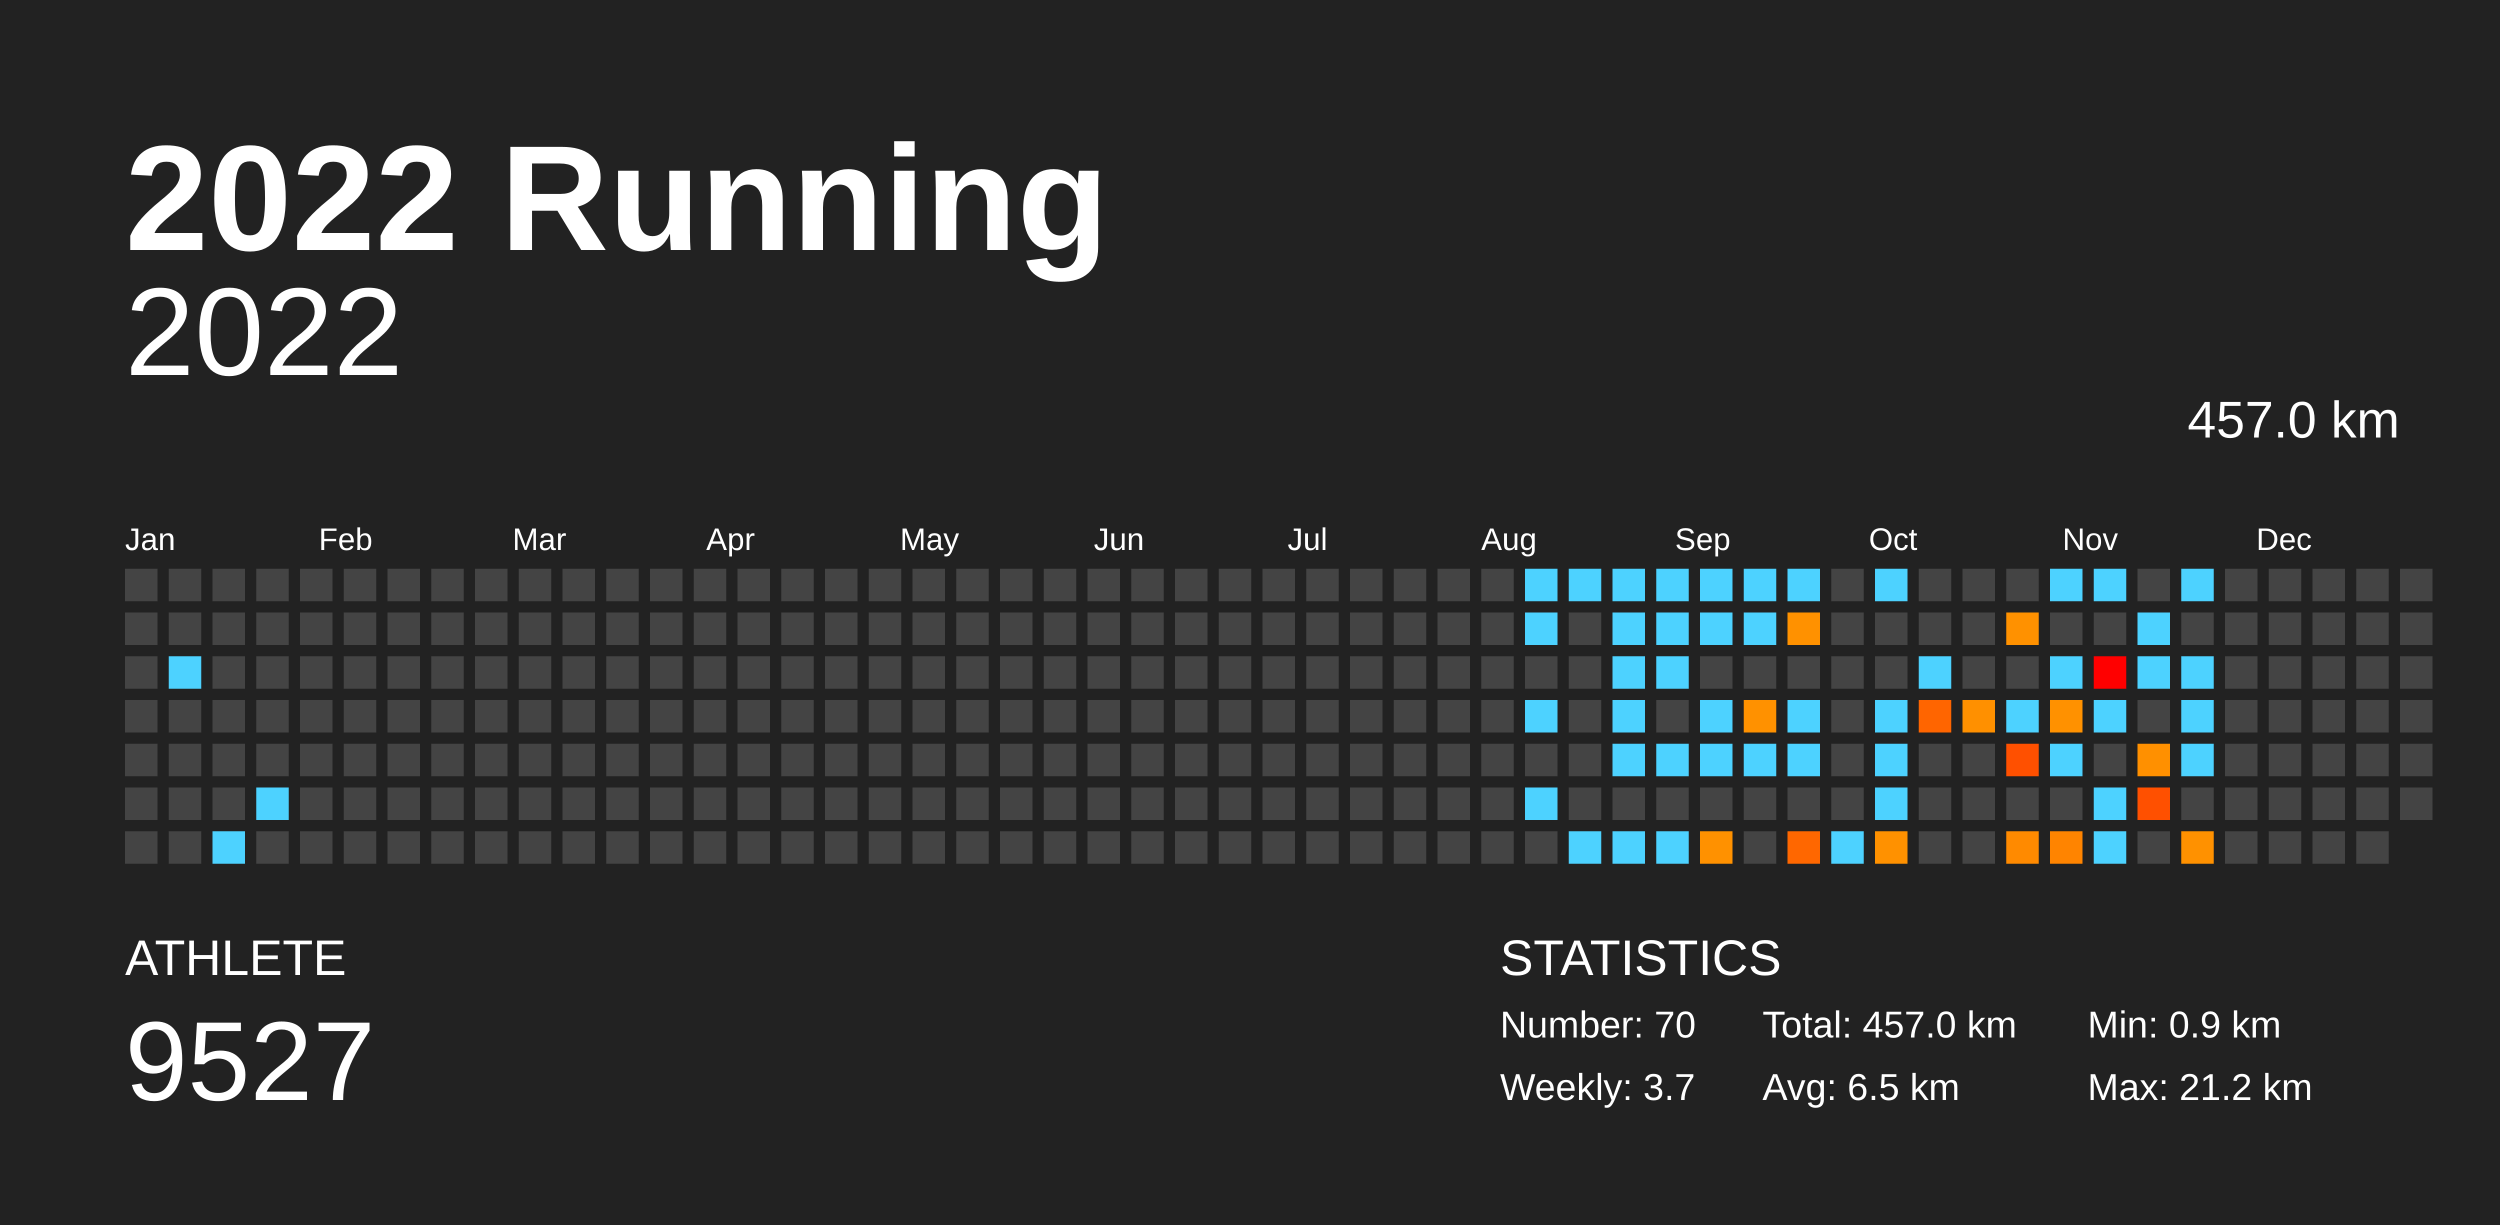
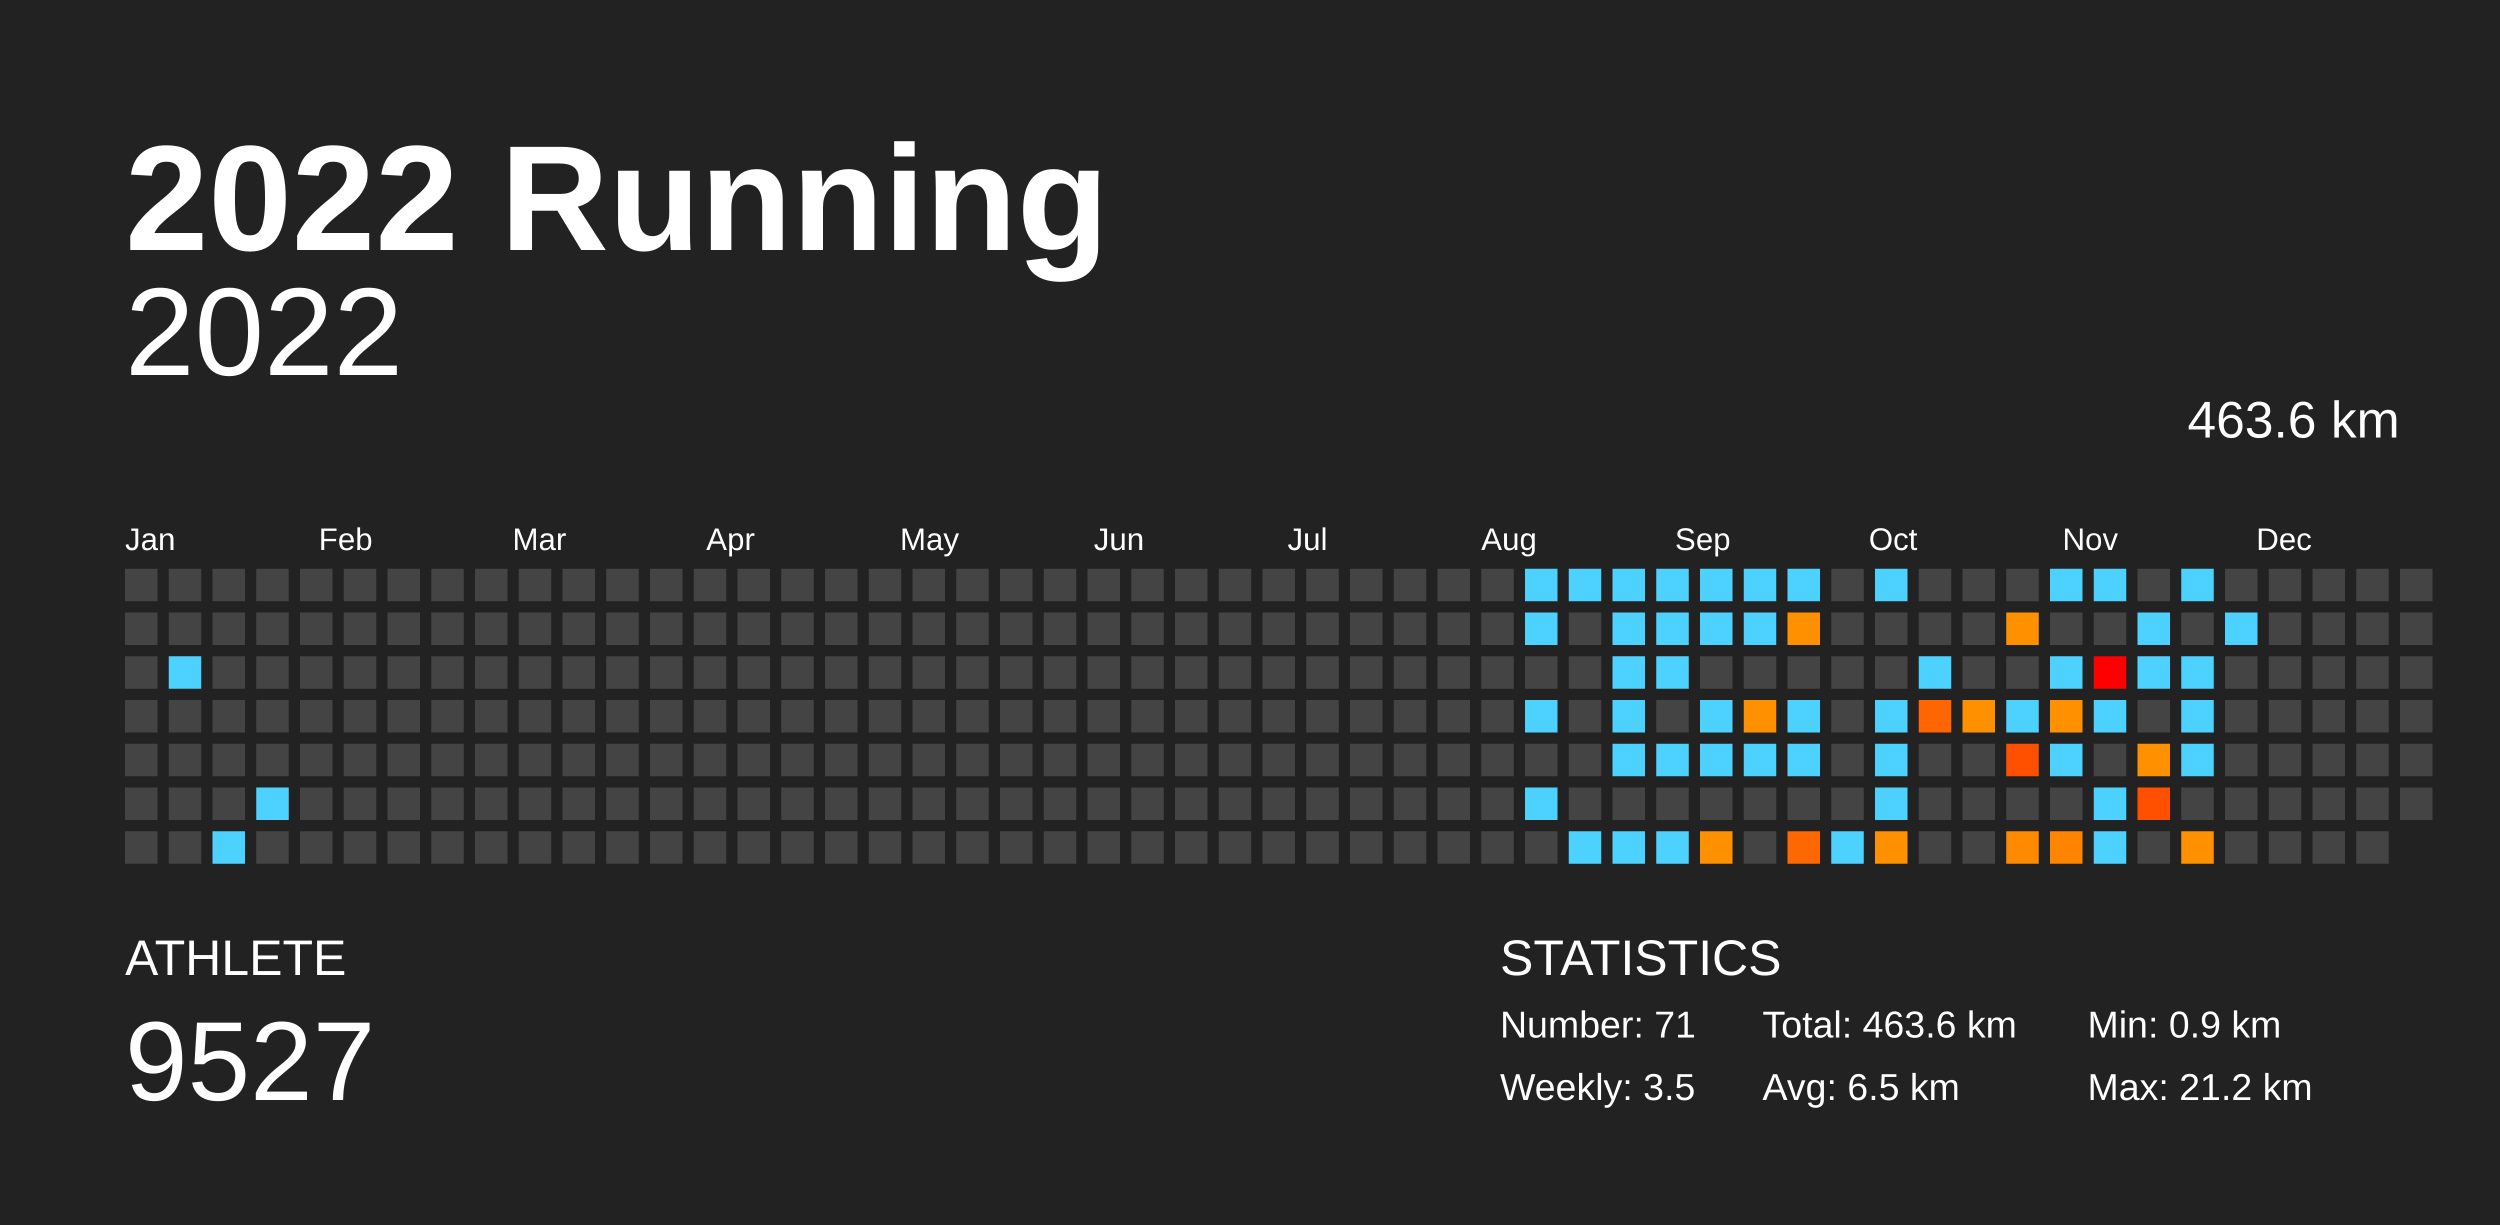
<svg xmlns="http://www.w3.org/2000/svg" baseProfile="full" height="98mm" version="1.1" viewBox="0,0,200,98" width="200mm">
  <defs />
  <rect fill="#222222" height="98" width="200" x="0" y="0" />
  <text fill="#FFFFFF" style="font-size:12px; font-family:Arial; font-weight:bold;" x="10" y="20">2022 Running</text>
  <text fill="#FFFFFF" style="font-size:4px; font-family:Arial" x="10" y="78">ATHLETE</text>
  <text fill="#FFFFFF" style="font-size:9px; font-family:Arial" x="10" y="88">9527</text>
  <text fill="#FFFFFF" style="font-size:4px; font-family:Arial" x="120" y="78">STATISTICS</text>
-   <text fill="#FFFFFF" style="font-size:3px; font-family:Arial" x="120" y="83">Number: 70</text>
-   <text fill="#FFFFFF" style="font-size:3px; font-family:Arial" x="120" y="88">Weekly: 3.7</text>
-   <text fill="#FFFFFF" style="font-size:3px; font-family:Arial" x="141" y="83">Total: 457.0 km</text>
+   <text fill="#FFFFFF" style="font-size:3px; font-family:Arial" x="120" y="83">Number: 71</text>
+   <text fill="#FFFFFF" style="font-size:3px; font-family:Arial" x="120" y="88">Weekly: 3.5</text>
+   <text fill="#FFFFFF" style="font-size:3px; font-family:Arial" x="141" y="83">Total: 463.6 km</text>
  <text fill="#FFFFFF" style="font-size:3px; font-family:Arial" x="141" y="88">Avg: 6.5 km</text>
  <text fill="#FFFFFF" style="font-size:3px; font-family:Arial" x="167" y="83">Min: 0.9 km</text>
  <text fill="#FFFFFF" style="font-size:3px; font-family:Arial" x="167" y="88">Max: 21.2 km</text>
  <text alignment-baseline="hanging" fill="#FFFFFF" style="font-size:10.0px; font-family:Arial;" x="10" y="30">2022</text>
-   <text alignment-baseline="hanging" fill="#FFFFFF" style="font-size:4.125px; font-family:Arial;" x="175" y="35">457.0 km</text>
+   <text alignment-baseline="hanging" fill="#FFFFFF" style="font-size:4.125px; font-family:Arial;" x="175" y="35">463.6 km</text>
  <text fill="#FFFFFF" style="font-size:2.5px; font-family:Arial" x="10.0" y="44">Jan</text>
  <text fill="#FFFFFF" style="font-size:2.5px; font-family:Arial" x="25.5" y="44">Feb</text>
  <text fill="#FFFFFF" style="font-size:2.5px; font-family:Arial" x="41.0" y="44">Mar</text>
  <text fill="#FFFFFF" style="font-size:2.5px; font-family:Arial" x="56.5" y="44">Apr</text>
  <text fill="#FFFFFF" style="font-size:2.5px; font-family:Arial" x="72.0" y="44">May</text>
  <text fill="#FFFFFF" style="font-size:2.5px; font-family:Arial" x="87.5" y="44">Jun</text>
  <text fill="#FFFFFF" style="font-size:2.5px; font-family:Arial" x="103.0" y="44">Jul</text>
  <text fill="#FFFFFF" style="font-size:2.5px; font-family:Arial" x="118.5" y="44">Aug</text>
  <text fill="#FFFFFF" style="font-size:2.5px; font-family:Arial" x="134.0" y="44">Sep</text>
  <text fill="#FFFFFF" style="font-size:2.5px; font-family:Arial" x="149.5" y="44">Oct</text>
  <text fill="#FFFFFF" style="font-size:2.5px; font-family:Arial" x="165.0" y="44">Nov</text>
  <text fill="#FFFFFF" style="font-size:2.5px; font-family:Arial" x="180.5" y="44">Dec</text>
  <rect fill="#444444" height="2.6" width="2.6" x="10.0" y="45.5" />
  <rect fill="#444444" height="2.6" width="2.6" x="10.0" y="49.0" />
  <rect fill="#444444" height="2.6" width="2.6" x="10.0" y="52.5" />
  <rect fill="#444444" height="2.6" width="2.6" x="10.0" y="56.0" />
  <rect fill="#444444" height="2.6" width="2.6" x="10.0" y="59.5" />
  <rect fill="#444444" height="2.6" width="2.6" x="10.0" y="63.0" />
  <rect fill="#444444" height="2.6" width="2.6" x="10.0" y="66.5" />
  <rect fill="#444444" height="2.6" width="2.6" x="13.5" y="45.5" />
  <rect fill="#444444" height="2.6" width="2.6" x="13.5" y="49.0" />
  <rect fill="#4dd2ff" height="2.6" width="2.6" x="13.5" y="52.5" />
  <rect fill="#444444" height="2.6" width="2.6" x="13.5" y="56.0" />
  <rect fill="#444444" height="2.6" width="2.6" x="13.5" y="59.5" />
  <rect fill="#444444" height="2.6" width="2.6" x="13.5" y="63.0" />
  <rect fill="#444444" height="2.6" width="2.6" x="13.5" y="66.5" />
  <rect fill="#444444" height="2.6" width="2.6" x="17.0" y="45.5" />
  <rect fill="#444444" height="2.6" width="2.6" x="17.0" y="49.0" />
  <rect fill="#444444" height="2.6" width="2.6" x="17.0" y="52.5" />
  <rect fill="#444444" height="2.6" width="2.6" x="17.0" y="56.0" />
  <rect fill="#444444" height="2.6" width="2.6" x="17.0" y="59.5" />
  <rect fill="#444444" height="2.6" width="2.6" x="17.0" y="63.0" />
  <rect fill="#4dd2ff" height="2.6" width="2.6" x="17.0" y="66.5" />
  <rect fill="#444444" height="2.6" width="2.6" x="20.5" y="45.5" />
  <rect fill="#444444" height="2.6" width="2.6" x="20.5" y="49.0" />
  <rect fill="#444444" height="2.6" width="2.6" x="20.5" y="52.5" />
  <rect fill="#444444" height="2.6" width="2.6" x="20.5" y="56.0" />
  <rect fill="#444444" height="2.6" width="2.6" x="20.5" y="59.5" />
  <rect fill="#4dd2ff" height="2.6" width="2.6" x="20.5" y="63.0" />
  <rect fill="#444444" height="2.6" width="2.6" x="20.5" y="66.5" />
  <rect fill="#444444" height="2.6" width="2.6" x="24.0" y="45.5" />
  <rect fill="#444444" height="2.6" width="2.6" x="24.0" y="49.0" />
  <rect fill="#444444" height="2.6" width="2.6" x="24.0" y="52.5" />
  <rect fill="#444444" height="2.6" width="2.6" x="24.0" y="56.0" />
  <rect fill="#444444" height="2.6" width="2.6" x="24.0" y="59.5" />
  <rect fill="#444444" height="2.6" width="2.6" x="24.0" y="63.0" />
  <rect fill="#444444" height="2.6" width="2.6" x="24.0" y="66.5" />
  <rect fill="#444444" height="2.6" width="2.6" x="27.5" y="45.5" />
  <rect fill="#444444" height="2.6" width="2.6" x="27.5" y="49.0" />
  <rect fill="#444444" height="2.6" width="2.6" x="27.5" y="52.5" />
  <rect fill="#444444" height="2.6" width="2.6" x="27.5" y="56.0" />
  <rect fill="#444444" height="2.6" width="2.6" x="27.5" y="59.5" />
  <rect fill="#444444" height="2.6" width="2.6" x="27.5" y="63.0" />
  <rect fill="#444444" height="2.6" width="2.6" x="27.5" y="66.5" />
  <rect fill="#444444" height="2.6" width="2.6" x="31.0" y="45.5" />
  <rect fill="#444444" height="2.6" width="2.6" x="31.0" y="49.0" />
  <rect fill="#444444" height="2.6" width="2.6" x="31.0" y="52.5" />
  <rect fill="#444444" height="2.6" width="2.6" x="31.0" y="56.0" />
  <rect fill="#444444" height="2.6" width="2.6" x="31.0" y="59.5" />
  <rect fill="#444444" height="2.6" width="2.6" x="31.0" y="63.0" />
  <rect fill="#444444" height="2.6" width="2.6" x="31.0" y="66.5" />
  <rect fill="#444444" height="2.6" width="2.6" x="34.5" y="45.5" />
  <rect fill="#444444" height="2.6" width="2.6" x="34.5" y="49.0" />
  <rect fill="#444444" height="2.6" width="2.6" x="34.5" y="52.5" />
  <rect fill="#444444" height="2.6" width="2.6" x="34.5" y="56.0" />
  <rect fill="#444444" height="2.6" width="2.6" x="34.5" y="59.5" />
  <rect fill="#444444" height="2.6" width="2.6" x="34.5" y="63.0" />
  <rect fill="#444444" height="2.6" width="2.6" x="34.5" y="66.5" />
  <rect fill="#444444" height="2.6" width="2.6" x="38.0" y="45.5" />
  <rect fill="#444444" height="2.6" width="2.6" x="38.0" y="49.0" />
  <rect fill="#444444" height="2.6" width="2.6" x="38.0" y="52.5" />
  <rect fill="#444444" height="2.6" width="2.6" x="38.0" y="56.0" />
  <rect fill="#444444" height="2.6" width="2.6" x="38.0" y="59.5" />
  <rect fill="#444444" height="2.6" width="2.6" x="38.0" y="63.0" />
  <rect fill="#444444" height="2.6" width="2.6" x="38.0" y="66.5" />
  <rect fill="#444444" height="2.6" width="2.6" x="41.5" y="45.5" />
  <rect fill="#444444" height="2.6" width="2.6" x="41.5" y="49.0" />
  <rect fill="#444444" height="2.6" width="2.6" x="41.5" y="52.5" />
  <rect fill="#444444" height="2.6" width="2.6" x="41.5" y="56.0" />
  <rect fill="#444444" height="2.6" width="2.6" x="41.5" y="59.5" />
  <rect fill="#444444" height="2.6" width="2.6" x="41.5" y="63.0" />
  <rect fill="#444444" height="2.6" width="2.6" x="41.5" y="66.5" />
  <rect fill="#444444" height="2.6" width="2.6" x="45.0" y="45.5" />
  <rect fill="#444444" height="2.6" width="2.6" x="45.0" y="49.0" />
  <rect fill="#444444" height="2.6" width="2.6" x="45.0" y="52.5" />
  <rect fill="#444444" height="2.6" width="2.6" x="45.0" y="56.0" />
  <rect fill="#444444" height="2.6" width="2.6" x="45.0" y="59.5" />
  <rect fill="#444444" height="2.6" width="2.6" x="45.0" y="63.0" />
  <rect fill="#444444" height="2.6" width="2.6" x="45.0" y="66.5" />
  <rect fill="#444444" height="2.6" width="2.6" x="48.5" y="45.5" />
  <rect fill="#444444" height="2.6" width="2.6" x="48.5" y="49.0" />
  <rect fill="#444444" height="2.6" width="2.6" x="48.5" y="52.5" />
  <rect fill="#444444" height="2.6" width="2.6" x="48.5" y="56.0" />
  <rect fill="#444444" height="2.6" width="2.6" x="48.5" y="59.5" />
  <rect fill="#444444" height="2.6" width="2.6" x="48.5" y="63.0" />
  <rect fill="#444444" height="2.6" width="2.6" x="48.5" y="66.5" />
  <rect fill="#444444" height="2.6" width="2.6" x="52.0" y="45.5" />
  <rect fill="#444444" height="2.6" width="2.6" x="52.0" y="49.0" />
  <rect fill="#444444" height="2.6" width="2.6" x="52.0" y="52.5" />
  <rect fill="#444444" height="2.6" width="2.6" x="52.0" y="56.0" />
  <rect fill="#444444" height="2.6" width="2.6" x="52.0" y="59.5" />
  <rect fill="#444444" height="2.6" width="2.6" x="52.0" y="63.0" />
  <rect fill="#444444" height="2.6" width="2.6" x="52.0" y="66.5" />
  <rect fill="#444444" height="2.6" width="2.6" x="55.5" y="45.5" />
  <rect fill="#444444" height="2.6" width="2.6" x="55.5" y="49.0" />
  <rect fill="#444444" height="2.6" width="2.6" x="55.5" y="52.5" />
  <rect fill="#444444" height="2.6" width="2.6" x="55.5" y="56.0" />
  <rect fill="#444444" height="2.6" width="2.6" x="55.5" y="59.5" />
  <rect fill="#444444" height="2.6" width="2.6" x="55.5" y="63.0" />
  <rect fill="#444444" height="2.6" width="2.6" x="55.5" y="66.5" />
  <rect fill="#444444" height="2.6" width="2.6" x="59.0" y="45.5" />
  <rect fill="#444444" height="2.6" width="2.6" x="59.0" y="49.0" />
  <rect fill="#444444" height="2.6" width="2.6" x="59.0" y="52.5" />
  <rect fill="#444444" height="2.6" width="2.6" x="59.0" y="56.0" />
  <rect fill="#444444" height="2.6" width="2.6" x="59.0" y="59.5" />
  <rect fill="#444444" height="2.6" width="2.6" x="59.0" y="63.0" />
  <rect fill="#444444" height="2.6" width="2.6" x="59.0" y="66.5" />
  <rect fill="#444444" height="2.6" width="2.6" x="62.5" y="45.5" />
  <rect fill="#444444" height="2.6" width="2.6" x="62.5" y="49.0" />
  <rect fill="#444444" height="2.6" width="2.6" x="62.5" y="52.5" />
  <rect fill="#444444" height="2.6" width="2.6" x="62.5" y="56.0" />
  <rect fill="#444444" height="2.6" width="2.6" x="62.5" y="59.5" />
  <rect fill="#444444" height="2.6" width="2.6" x="62.5" y="63.0" />
  <rect fill="#444444" height="2.6" width="2.6" x="62.5" y="66.5" />
  <rect fill="#444444" height="2.6" width="2.6" x="66.0" y="45.5" />
  <rect fill="#444444" height="2.6" width="2.6" x="66.0" y="49.0" />
  <rect fill="#444444" height="2.6" width="2.6" x="66.0" y="52.5" />
  <rect fill="#444444" height="2.6" width="2.6" x="66.0" y="56.0" />
  <rect fill="#444444" height="2.6" width="2.6" x="66.0" y="59.5" />
  <rect fill="#444444" height="2.6" width="2.6" x="66.0" y="63.0" />
  <rect fill="#444444" height="2.6" width="2.6" x="66.0" y="66.5" />
  <rect fill="#444444" height="2.6" width="2.6" x="69.5" y="45.5" />
  <rect fill="#444444" height="2.6" width="2.6" x="69.5" y="49.0" />
  <rect fill="#444444" height="2.6" width="2.6" x="69.5" y="52.5" />
  <rect fill="#444444" height="2.6" width="2.6" x="69.5" y="56.0" />
  <rect fill="#444444" height="2.6" width="2.6" x="69.5" y="59.5" />
  <rect fill="#444444" height="2.6" width="2.6" x="69.5" y="63.0" />
  <rect fill="#444444" height="2.6" width="2.6" x="69.5" y="66.5" />
  <rect fill="#444444" height="2.6" width="2.6" x="73.0" y="45.5" />
  <rect fill="#444444" height="2.6" width="2.6" x="73.0" y="49.0" />
  <rect fill="#444444" height="2.6" width="2.6" x="73.0" y="52.5" />
  <rect fill="#444444" height="2.6" width="2.6" x="73.0" y="56.0" />
  <rect fill="#444444" height="2.6" width="2.6" x="73.0" y="59.5" />
  <rect fill="#444444" height="2.6" width="2.6" x="73.0" y="63.0" />
  <rect fill="#444444" height="2.6" width="2.6" x="73.0" y="66.5" />
  <rect fill="#444444" height="2.6" width="2.6" x="76.5" y="45.5" />
  <rect fill="#444444" height="2.6" width="2.6" x="76.5" y="49.0" />
  <rect fill="#444444" height="2.6" width="2.6" x="76.5" y="52.5" />
  <rect fill="#444444" height="2.6" width="2.6" x="76.5" y="56.0" />
  <rect fill="#444444" height="2.6" width="2.6" x="76.5" y="59.5" />
  <rect fill="#444444" height="2.6" width="2.6" x="76.5" y="63.0" />
  <rect fill="#444444" height="2.6" width="2.6" x="76.5" y="66.5" />
  <rect fill="#444444" height="2.6" width="2.6" x="80.0" y="45.5" />
  <rect fill="#444444" height="2.6" width="2.6" x="80.0" y="49.0" />
  <rect fill="#444444" height="2.6" width="2.6" x="80.0" y="52.5" />
  <rect fill="#444444" height="2.6" width="2.6" x="80.0" y="56.0" />
  <rect fill="#444444" height="2.6" width="2.6" x="80.0" y="59.5" />
  <rect fill="#444444" height="2.6" width="2.6" x="80.0" y="63.0" />
  <rect fill="#444444" height="2.6" width="2.6" x="80.0" y="66.5" />
  <rect fill="#444444" height="2.6" width="2.6" x="83.5" y="45.5" />
  <rect fill="#444444" height="2.6" width="2.6" x="83.5" y="49.0" />
  <rect fill="#444444" height="2.6" width="2.6" x="83.5" y="52.5" />
  <rect fill="#444444" height="2.6" width="2.6" x="83.5" y="56.0" />
  <rect fill="#444444" height="2.6" width="2.6" x="83.5" y="59.5" />
  <rect fill="#444444" height="2.6" width="2.6" x="83.5" y="63.0" />
  <rect fill="#444444" height="2.6" width="2.6" x="83.5" y="66.5" />
  <rect fill="#444444" height="2.6" width="2.6" x="87.0" y="45.5" />
  <rect fill="#444444" height="2.6" width="2.6" x="87.0" y="49.0" />
  <rect fill="#444444" height="2.6" width="2.6" x="87.0" y="52.5" />
  <rect fill="#444444" height="2.6" width="2.6" x="87.0" y="56.0" />
  <rect fill="#444444" height="2.6" width="2.6" x="87.0" y="59.5" />
  <rect fill="#444444" height="2.6" width="2.6" x="87.0" y="63.0" />
  <rect fill="#444444" height="2.6" width="2.6" x="87.0" y="66.5" />
  <rect fill="#444444" height="2.6" width="2.6" x="90.5" y="45.5" />
  <rect fill="#444444" height="2.6" width="2.6" x="90.5" y="49.0" />
  <rect fill="#444444" height="2.6" width="2.6" x="90.5" y="52.5" />
  <rect fill="#444444" height="2.6" width="2.6" x="90.5" y="56.0" />
  <rect fill="#444444" height="2.6" width="2.6" x="90.5" y="59.5" />
  <rect fill="#444444" height="2.6" width="2.6" x="90.5" y="63.0" />
  <rect fill="#444444" height="2.6" width="2.6" x="90.5" y="66.5" />
  <rect fill="#444444" height="2.6" width="2.6" x="94.0" y="45.5" />
  <rect fill="#444444" height="2.6" width="2.6" x="94.0" y="49.0" />
  <rect fill="#444444" height="2.6" width="2.6" x="94.0" y="52.5" />
  <rect fill="#444444" height="2.6" width="2.6" x="94.0" y="56.0" />
  <rect fill="#444444" height="2.6" width="2.6" x="94.0" y="59.5" />
  <rect fill="#444444" height="2.6" width="2.6" x="94.0" y="63.0" />
  <rect fill="#444444" height="2.6" width="2.6" x="94.0" y="66.5" />
  <rect fill="#444444" height="2.6" width="2.6" x="97.5" y="45.5" />
  <rect fill="#444444" height="2.6" width="2.6" x="97.5" y="49.0" />
  <rect fill="#444444" height="2.6" width="2.6" x="97.5" y="52.5" />
  <rect fill="#444444" height="2.6" width="2.6" x="97.5" y="56.0" />
  <rect fill="#444444" height="2.6" width="2.6" x="97.5" y="59.5" />
  <rect fill="#444444" height="2.6" width="2.6" x="97.5" y="63.0" />
  <rect fill="#444444" height="2.6" width="2.6" x="97.5" y="66.5" />
  <rect fill="#444444" height="2.6" width="2.6" x="101.0" y="45.5" />
  <rect fill="#444444" height="2.6" width="2.6" x="101.0" y="49.0" />
  <rect fill="#444444" height="2.6" width="2.6" x="101.0" y="52.5" />
  <rect fill="#444444" height="2.6" width="2.6" x="101.0" y="56.0" />
  <rect fill="#444444" height="2.6" width="2.6" x="101.0" y="59.5" />
  <rect fill="#444444" height="2.6" width="2.6" x="101.0" y="63.0" />
  <rect fill="#444444" height="2.6" width="2.6" x="101.0" y="66.5" />
  <rect fill="#444444" height="2.6" width="2.6" x="104.5" y="45.5" />
  <rect fill="#444444" height="2.6" width="2.6" x="104.5" y="49.0" />
  <rect fill="#444444" height="2.6" width="2.6" x="104.5" y="52.5" />
  <rect fill="#444444" height="2.6" width="2.6" x="104.5" y="56.0" />
  <rect fill="#444444" height="2.6" width="2.6" x="104.5" y="59.5" />
  <rect fill="#444444" height="2.6" width="2.6" x="104.5" y="63.0" />
  <rect fill="#444444" height="2.6" width="2.6" x="104.5" y="66.5" />
  <rect fill="#444444" height="2.6" width="2.6" x="108.0" y="45.5" />
  <rect fill="#444444" height="2.6" width="2.6" x="108.0" y="49.0" />
  <rect fill="#444444" height="2.6" width="2.6" x="108.0" y="52.5" />
  <rect fill="#444444" height="2.6" width="2.6" x="108.0" y="56.0" />
  <rect fill="#444444" height="2.6" width="2.6" x="108.0" y="59.5" />
  <rect fill="#444444" height="2.6" width="2.6" x="108.0" y="63.0" />
  <rect fill="#444444" height="2.6" width="2.6" x="108.0" y="66.5" />
  <rect fill="#444444" height="2.6" width="2.6" x="111.5" y="45.5" />
  <rect fill="#444444" height="2.6" width="2.6" x="111.5" y="49.0" />
  <rect fill="#444444" height="2.6" width="2.6" x="111.5" y="52.5" />
  <rect fill="#444444" height="2.6" width="2.6" x="111.5" y="56.0" />
  <rect fill="#444444" height="2.6" width="2.6" x="111.5" y="59.5" />
  <rect fill="#444444" height="2.6" width="2.6" x="111.5" y="63.0" />
  <rect fill="#444444" height="2.6" width="2.6" x="111.5" y="66.5" />
  <rect fill="#444444" height="2.6" width="2.6" x="115.0" y="45.5" />
  <rect fill="#444444" height="2.6" width="2.6" x="115.0" y="49.0" />
  <rect fill="#444444" height="2.6" width="2.6" x="115.0" y="52.5" />
  <rect fill="#444444" height="2.6" width="2.6" x="115.0" y="56.0" />
  <rect fill="#444444" height="2.6" width="2.6" x="115.0" y="59.5" />
  <rect fill="#444444" height="2.6" width="2.6" x="115.0" y="63.0" />
  <rect fill="#444444" height="2.6" width="2.6" x="115.0" y="66.5" />
  <rect fill="#444444" height="2.6" width="2.6" x="118.5" y="45.5" />
  <rect fill="#444444" height="2.6" width="2.6" x="118.5" y="49.0" />
  <rect fill="#444444" height="2.6" width="2.6" x="118.5" y="52.5" />
  <rect fill="#444444" height="2.6" width="2.6" x="118.5" y="56.0" />
  <rect fill="#444444" height="2.6" width="2.6" x="118.5" y="59.5" />
  <rect fill="#444444" height="2.6" width="2.6" x="118.5" y="63.0" />
  <rect fill="#444444" height="2.6" width="2.6" x="118.5" y="66.5" />
  <rect fill="#4dd2ff" height="2.6" width="2.6" x="122.0" y="45.5" />
  <rect fill="#4dd2ff" height="2.6" width="2.6" x="122.0" y="49.0" />
  <rect fill="#444444" height="2.6" width="2.6" x="122.0" y="52.5" />
  <rect fill="#4dd2ff" height="2.6" width="2.6" x="122.0" y="56.0" />
  <rect fill="#444444" height="2.6" width="2.6" x="122.0" y="59.5" />
  <rect fill="#4dd2ff" height="2.6" width="2.6" x="122.0" y="63.0" />
  <rect fill="#444444" height="2.6" width="2.6" x="122.0" y="66.5" />
  <rect fill="#4dd2ff" height="2.6" width="2.6" x="125.5" y="45.5" />
  <rect fill="#444444" height="2.6" width="2.6" x="125.5" y="49.0" />
  <rect fill="#444444" height="2.6" width="2.6" x="125.5" y="52.5" />
  <rect fill="#444444" height="2.6" width="2.6" x="125.5" y="56.0" />
  <rect fill="#444444" height="2.6" width="2.6" x="125.5" y="59.5" />
  <rect fill="#444444" height="2.6" width="2.6" x="125.5" y="63.0" />
  <rect fill="#4dd2ff" height="2.6" width="2.6" x="125.5" y="66.5" />
  <rect fill="#4dd2ff" height="2.6" width="2.6" x="129.0" y="45.5" />
  <rect fill="#4dd2ff" height="2.6" width="2.6" x="129.0" y="49.0" />
  <rect fill="#4dd2ff" height="2.6" width="2.6" x="129.0" y="52.5" />
  <rect fill="#4dd2ff" height="2.6" width="2.6" x="129.0" y="56.0" />
  <rect fill="#4dd2ff" height="2.6" width="2.6" x="129.0" y="59.5" />
  <rect fill="#444444" height="2.6" width="2.6" x="129.0" y="63.0" />
  <rect fill="#4dd2ff" height="2.6" width="2.6" x="129.0" y="66.5" />
  <rect fill="#4dd2ff" height="2.6" width="2.6" x="132.5" y="45.5" />
  <rect fill="#4dd2ff" height="2.6" width="2.6" x="132.5" y="49.0" />
  <rect fill="#4dd2ff" height="2.6" width="2.6" x="132.5" y="52.5" />
  <rect fill="#444444" height="2.6" width="2.6" x="132.5" y="56.0" />
  <rect fill="#4dd2ff" height="2.6" width="2.6" x="132.5" y="59.5" />
  <rect fill="#444444" height="2.6" width="2.6" x="132.5" y="63.0" />
  <rect fill="#4dd2ff" height="2.6" width="2.6" x="132.5" y="66.5" />
  <rect fill="#4dd2ff" height="2.6" width="2.6" x="136.0" y="45.5" />
  <rect fill="#4dd2ff" height="2.6" width="2.6" x="136.0" y="49.0" />
  <rect fill="#444444" height="2.6" width="2.6" x="136.0" y="52.5" />
  <rect fill="#4dd2ff" height="2.6" width="2.6" x="136.0" y="56.0" />
  <rect fill="#4dd2ff" height="2.6" width="2.6" x="136.0" y="59.5" />
  <rect fill="#444444" height="2.6" width="2.6" x="136.0" y="63.0" />
  <rect fill="#ff9100" height="2.6" width="2.6" x="136.0" y="66.5" />
  <rect fill="#4dd2ff" height="2.6" width="2.6" x="139.5" y="45.5" />
  <rect fill="#4dd2ff" height="2.6" width="2.6" x="139.5" y="49.0" />
  <rect fill="#444444" height="2.6" width="2.6" x="139.5" y="52.5" />
  <rect fill="#ff9100" height="2.6" width="2.6" x="139.5" y="56.0" />
  <rect fill="#4dd2ff" height="2.6" width="2.6" x="139.5" y="59.5" />
  <rect fill="#444444" height="2.6" width="2.6" x="139.5" y="63.0" />
  <rect fill="#444444" height="2.6" width="2.6" x="139.5" y="66.5" />
  <rect fill="#4dd2ff" height="2.6" width="2.6" x="143.0" y="45.5" />
  <rect fill="#ff9100" height="2.6" width="2.6" x="143.0" y="49.0" />
  <rect fill="#444444" height="2.6" width="2.6" x="143.0" y="52.5" />
  <rect fill="#4dd2ff" height="2.6" width="2.6" x="143.0" y="56.0" />
  <rect fill="#4dd2ff" height="2.6" width="2.6" x="143.0" y="59.5" />
  <rect fill="#444444" height="2.6" width="2.6" x="143.0" y="63.0" />
  <rect fill="#ff6700" height="2.6" width="2.6" x="143.0" y="66.5" />
  <rect fill="#444444" height="2.6" width="2.6" x="146.5" y="45.5" />
  <rect fill="#444444" height="2.6" width="2.6" x="146.5" y="49.0" />
  <rect fill="#444444" height="2.6" width="2.6" x="146.5" y="52.5" />
  <rect fill="#444444" height="2.6" width="2.6" x="146.5" y="56.0" />
  <rect fill="#444444" height="2.6" width="2.6" x="146.5" y="59.5" />
  <rect fill="#444444" height="2.6" width="2.6" x="146.5" y="63.0" />
  <rect fill="#4dd2ff" height="2.6" width="2.6" x="146.5" y="66.5" />
  <rect fill="#4dd2ff" height="2.6" width="2.6" x="150.0" y="45.5" />
  <rect fill="#444444" height="2.6" width="2.6" x="150.0" y="49.0" />
  <rect fill="#444444" height="2.6" width="2.6" x="150.0" y="52.5" />
  <rect fill="#4dd2ff" height="2.6" width="2.6" x="150.0" y="56.0" />
  <rect fill="#4dd2ff" height="2.6" width="2.6" x="150.0" y="59.5" />
  <rect fill="#4dd2ff" height="2.6" width="2.6" x="150.0" y="63.0" />
  <rect fill="#ff9100" height="2.6" width="2.6" x="150.0" y="66.5" />
  <rect fill="#444444" height="2.6" width="2.6" x="153.5" y="45.5" />
  <rect fill="#444444" height="2.6" width="2.6" x="153.5" y="49.0" />
  <rect fill="#4dd2ff" height="2.6" width="2.6" x="153.5" y="52.5" />
  <rect fill="#ff6500" height="2.6" width="2.6" x="153.5" y="56.0" />
  <rect fill="#444444" height="2.6" width="2.6" x="153.5" y="59.5" />
  <rect fill="#444444" height="2.6" width="2.6" x="153.5" y="63.0" />
  <rect fill="#444444" height="2.6" width="2.6" x="153.5" y="66.5" />
  <rect fill="#444444" height="2.6" width="2.6" x="157.0" y="45.5" />
  <rect fill="#444444" height="2.6" width="2.6" x="157.0" y="49.0" />
  <rect fill="#444444" height="2.6" width="2.6" x="157.0" y="52.5" />
  <rect fill="#ff9000" height="2.6" width="2.6" x="157.0" y="56.0" />
  <rect fill="#444444" height="2.6" width="2.6" x="157.0" y="59.5" />
  <rect fill="#444444" height="2.6" width="2.6" x="157.0" y="63.0" />
  <rect fill="#444444" height="2.6" width="2.6" x="157.0" y="66.5" />
  <rect fill="#444444" height="2.6" width="2.6" x="160.5" y="45.5" />
  <rect fill="#ff9100" height="2.6" width="2.6" x="160.5" y="49.0" />
  <rect fill="#444444" height="2.6" width="2.6" x="160.5" y="52.5" />
  <rect fill="#4dd2ff" height="2.6" width="2.6" x="160.5" y="56.0" />
  <rect fill="#ff5000" height="2.6" width="2.6" x="160.5" y="59.5" />
  <rect fill="#444444" height="2.6" width="2.6" x="160.5" y="63.0" />
  <rect fill="#ff8a00" height="2.6" width="2.6" x="160.5" y="66.5" />
  <rect fill="#4dd2ff" height="2.6" width="2.6" x="164.0" y="45.5" />
  <rect fill="#444444" height="2.6" width="2.6" x="164.0" y="49.0" />
  <rect fill="#4dd2ff" height="2.6" width="2.6" x="164.0" y="52.5" />
  <rect fill="#ff9100" height="2.6" width="2.6" x="164.0" y="56.0" />
  <rect fill="#4dd2ff" height="2.6" width="2.6" x="164.0" y="59.5" />
  <rect fill="#444444" height="2.6" width="2.6" x="164.0" y="63.0" />
  <rect fill="#ff8400" height="2.6" width="2.6" x="164.0" y="66.5" />
  <rect fill="#4dd2ff" height="2.6" width="2.6" x="167.5" y="45.5" />
  <rect fill="#444444" height="2.6" width="2.6" x="167.5" y="49.0" />
  <rect fill="red" height="2.6" width="2.6" x="167.5" y="52.5" />
  <rect fill="#4dd2ff" height="2.6" width="2.6" x="167.5" y="56.0" />
  <rect fill="#444444" height="2.6" width="2.6" x="167.5" y="59.5" />
  <rect fill="#4dd2ff" height="2.6" width="2.6" x="167.5" y="63.0" />
  <rect fill="#4dd2ff" height="2.6" width="2.6" x="167.5" y="66.5" />
  <rect fill="#444444" height="2.6" width="2.6" x="171.0" y="45.5" />
  <rect fill="#4dd2ff" height="2.6" width="2.6" x="171.0" y="49.0" />
  <rect fill="#4dd2ff" height="2.6" width="2.6" x="171.0" y="52.5" />
  <rect fill="#444444" height="2.6" width="2.6" x="171.0" y="56.0" />
  <rect fill="#ff9000" height="2.6" width="2.6" x="171.0" y="59.5" />
  <rect fill="#ff5000" height="2.6" width="2.6" x="171.0" y="63.0" />
  <rect fill="#444444" height="2.6" width="2.6" x="171.0" y="66.5" />
  <rect fill="#4dd2ff" height="2.6" width="2.6" x="174.5" y="45.5" />
  <rect fill="#444444" height="2.6" width="2.6" x="174.5" y="49.0" />
  <rect fill="#4dd2ff" height="2.6" width="2.6" x="174.5" y="52.5" />
  <rect fill="#4dd2ff" height="2.6" width="2.6" x="174.5" y="56.0" />
  <rect fill="#4dd2ff" height="2.6" width="2.6" x="174.5" y="59.5" />
  <rect fill="#444444" height="2.6" width="2.6" x="174.5" y="63.0" />
  <rect fill="#ff9100" height="2.6" width="2.6" x="174.5" y="66.5" />
  <rect fill="#444444" height="2.6" width="2.6" x="178.0" y="45.5" />
-   <rect fill="#444444" height="2.6" width="2.6" x="178.0" y="49.0" />
+   <rect fill="#4dd2ff" height="2.6" width="2.6" x="178.0" y="49.0" />
  <rect fill="#444444" height="2.6" width="2.6" x="178.0" y="52.5" />
  <rect fill="#444444" height="2.6" width="2.6" x="178.0" y="56.0" />
  <rect fill="#444444" height="2.6" width="2.6" x="178.0" y="59.5" />
  <rect fill="#444444" height="2.6" width="2.6" x="178.0" y="63.0" />
  <rect fill="#444444" height="2.6" width="2.6" x="178.0" y="66.5" />
  <rect fill="#444444" height="2.6" width="2.6" x="181.5" y="45.5" />
  <rect fill="#444444" height="2.6" width="2.6" x="181.5" y="49.0" />
  <rect fill="#444444" height="2.6" width="2.6" x="181.5" y="52.5" />
  <rect fill="#444444" height="2.6" width="2.6" x="181.5" y="56.0" />
  <rect fill="#444444" height="2.6" width="2.6" x="181.5" y="59.5" />
  <rect fill="#444444" height="2.6" width="2.6" x="181.5" y="63.0" />
  <rect fill="#444444" height="2.6" width="2.6" x="181.5" y="66.5" />
  <rect fill="#444444" height="2.6" width="2.6" x="185.0" y="45.5" />
  <rect fill="#444444" height="2.6" width="2.6" x="185.0" y="49.0" />
  <rect fill="#444444" height="2.6" width="2.6" x="185.0" y="52.5" />
  <rect fill="#444444" height="2.6" width="2.6" x="185.0" y="56.0" />
  <rect fill="#444444" height="2.6" width="2.6" x="185.0" y="59.5" />
  <rect fill="#444444" height="2.6" width="2.6" x="185.0" y="63.0" />
  <rect fill="#444444" height="2.6" width="2.6" x="185.0" y="66.5" />
  <rect fill="#444444" height="2.6" width="2.6" x="188.5" y="45.5" />
  <rect fill="#444444" height="2.6" width="2.6" x="188.5" y="49.0" />
  <rect fill="#444444" height="2.6" width="2.6" x="188.5" y="52.5" />
  <rect fill="#444444" height="2.6" width="2.6" x="188.5" y="56.0" />
  <rect fill="#444444" height="2.6" width="2.6" x="188.5" y="59.5" />
  <rect fill="#444444" height="2.6" width="2.6" x="188.5" y="63.0" />
  <rect fill="#444444" height="2.6" width="2.6" x="188.5" y="66.5" />
  <rect fill="#444444" height="2.6" width="2.6" x="192.0" y="45.5" />
  <rect fill="#444444" height="2.6" width="2.6" x="192.0" y="49.0" />
  <rect fill="#444444" height="2.6" width="2.6" x="192.0" y="52.5" />
  <rect fill="#444444" height="2.6" width="2.6" x="192.0" y="56.0" />
  <rect fill="#444444" height="2.6" width="2.6" x="192.0" y="59.5" />
  <rect fill="#444444" height="2.6" width="2.6" x="192.0" y="63.0" />
</svg>
